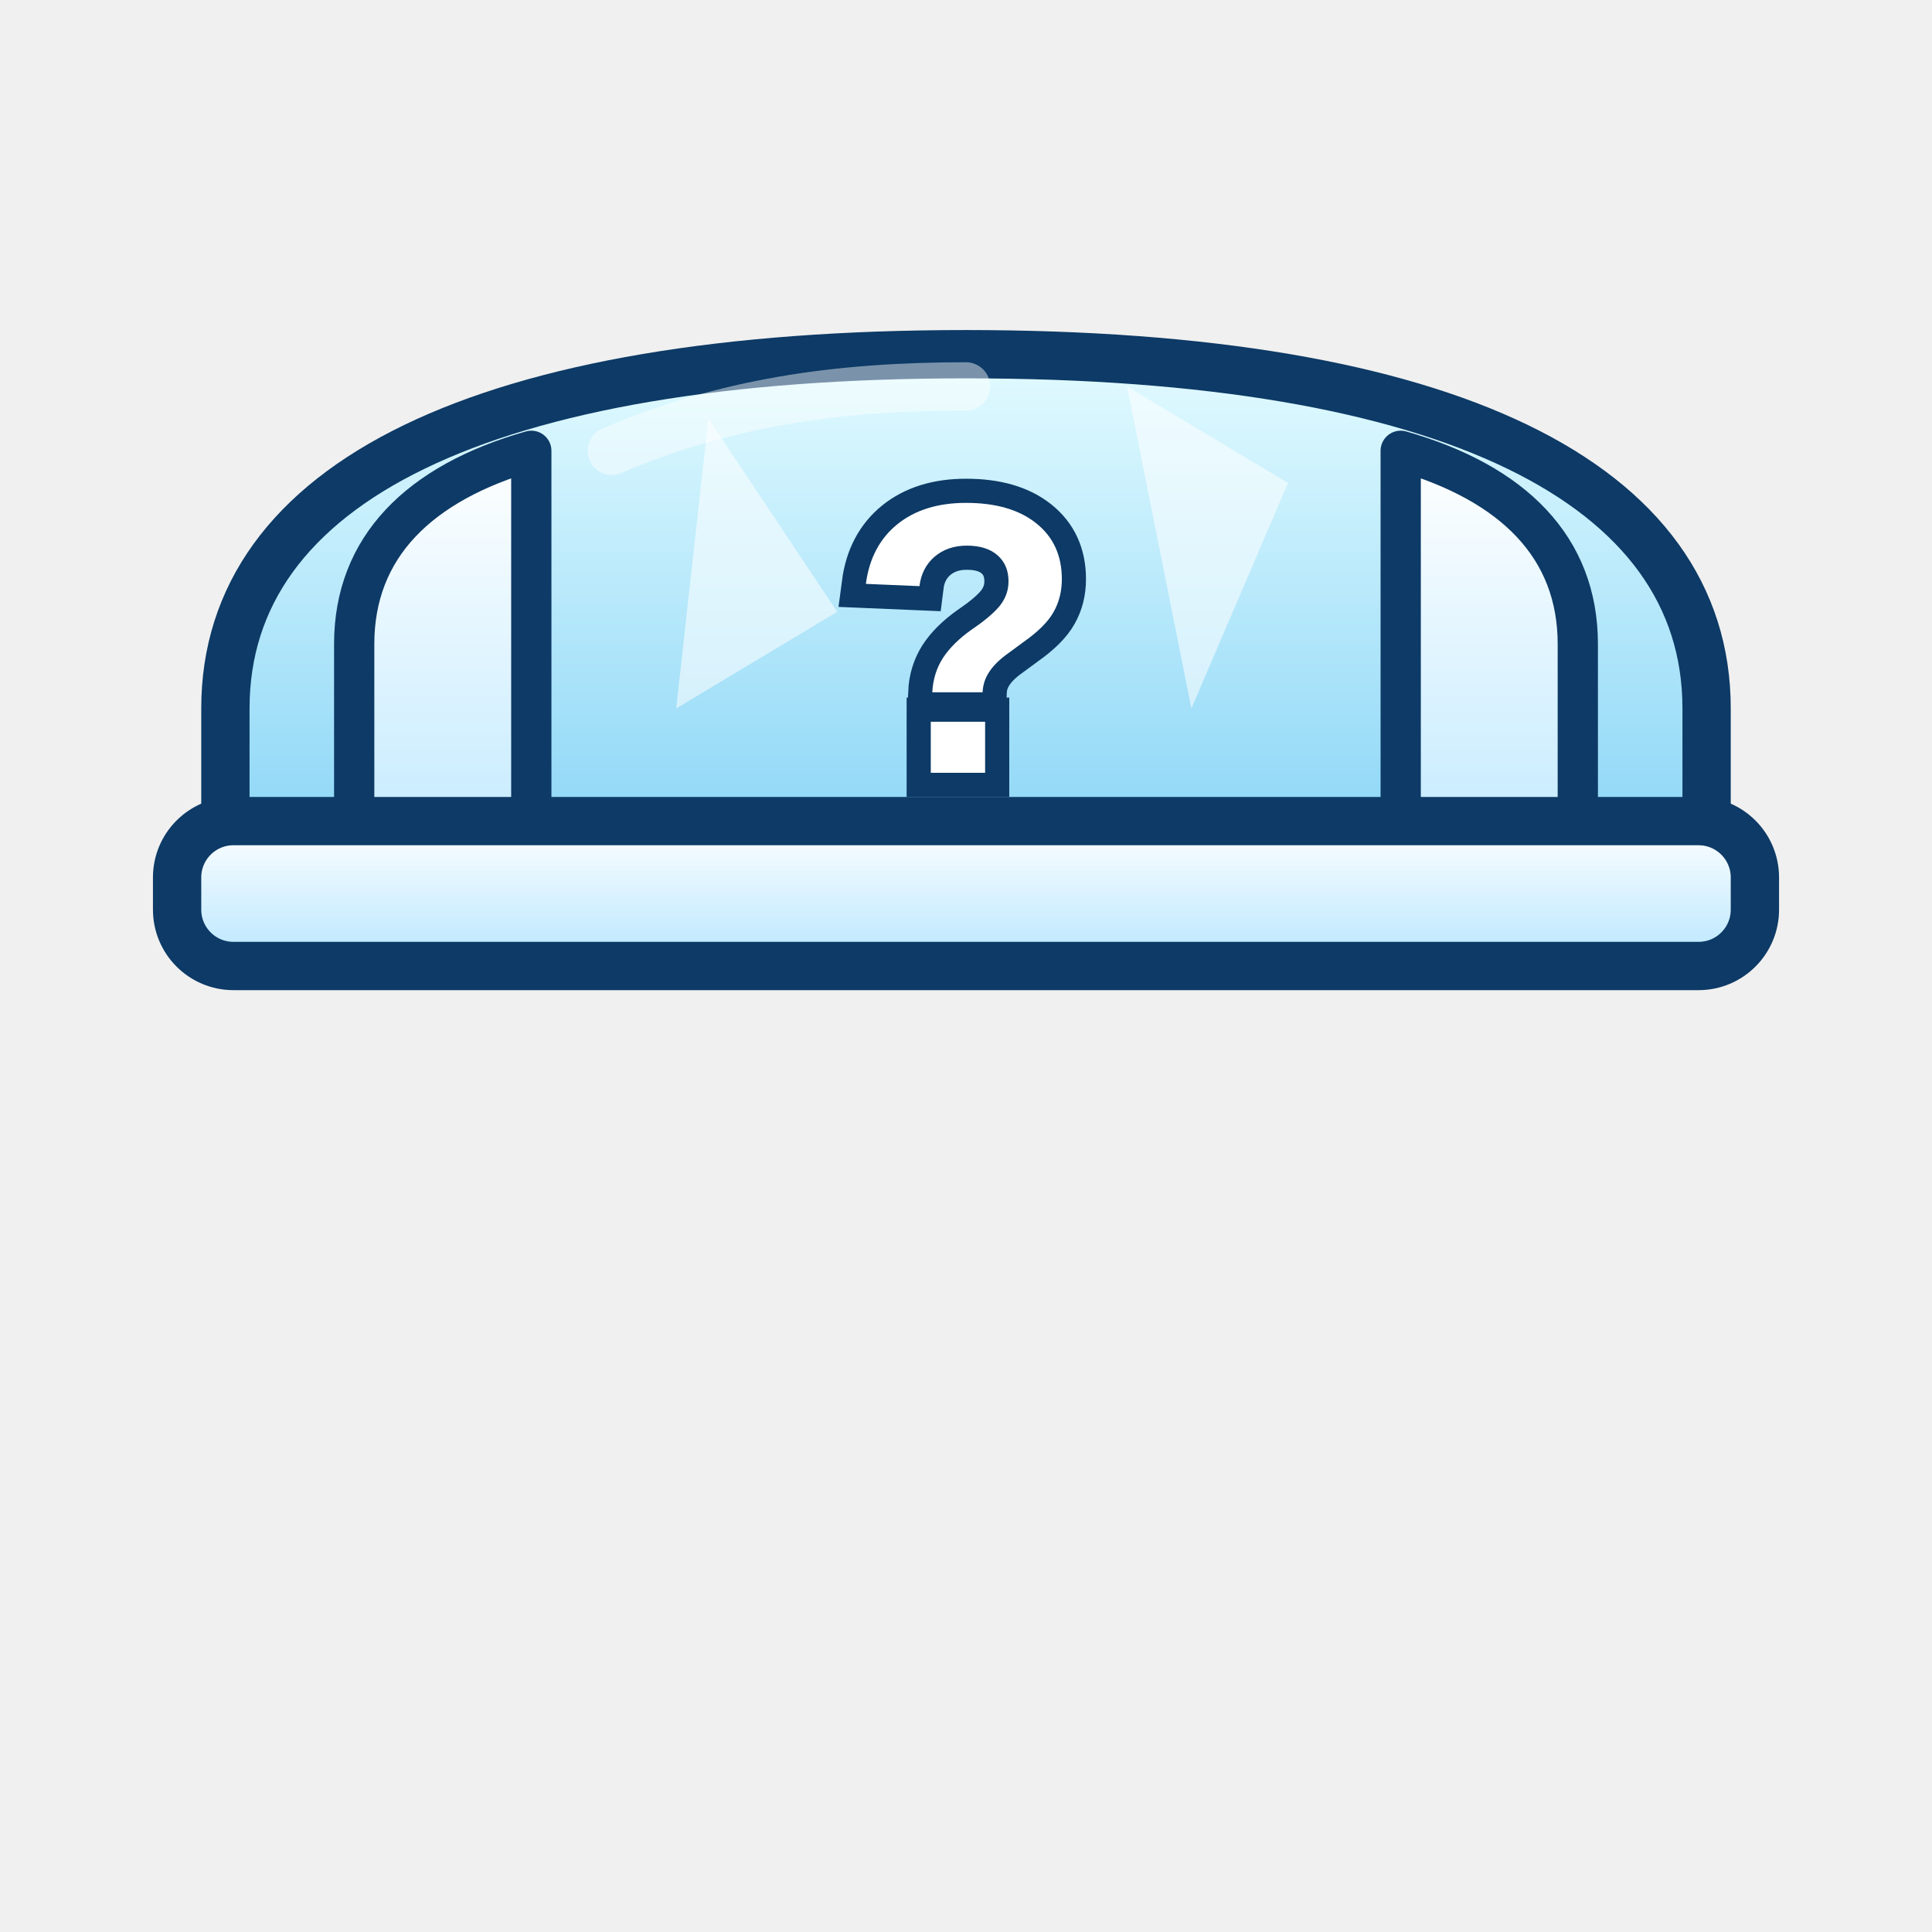
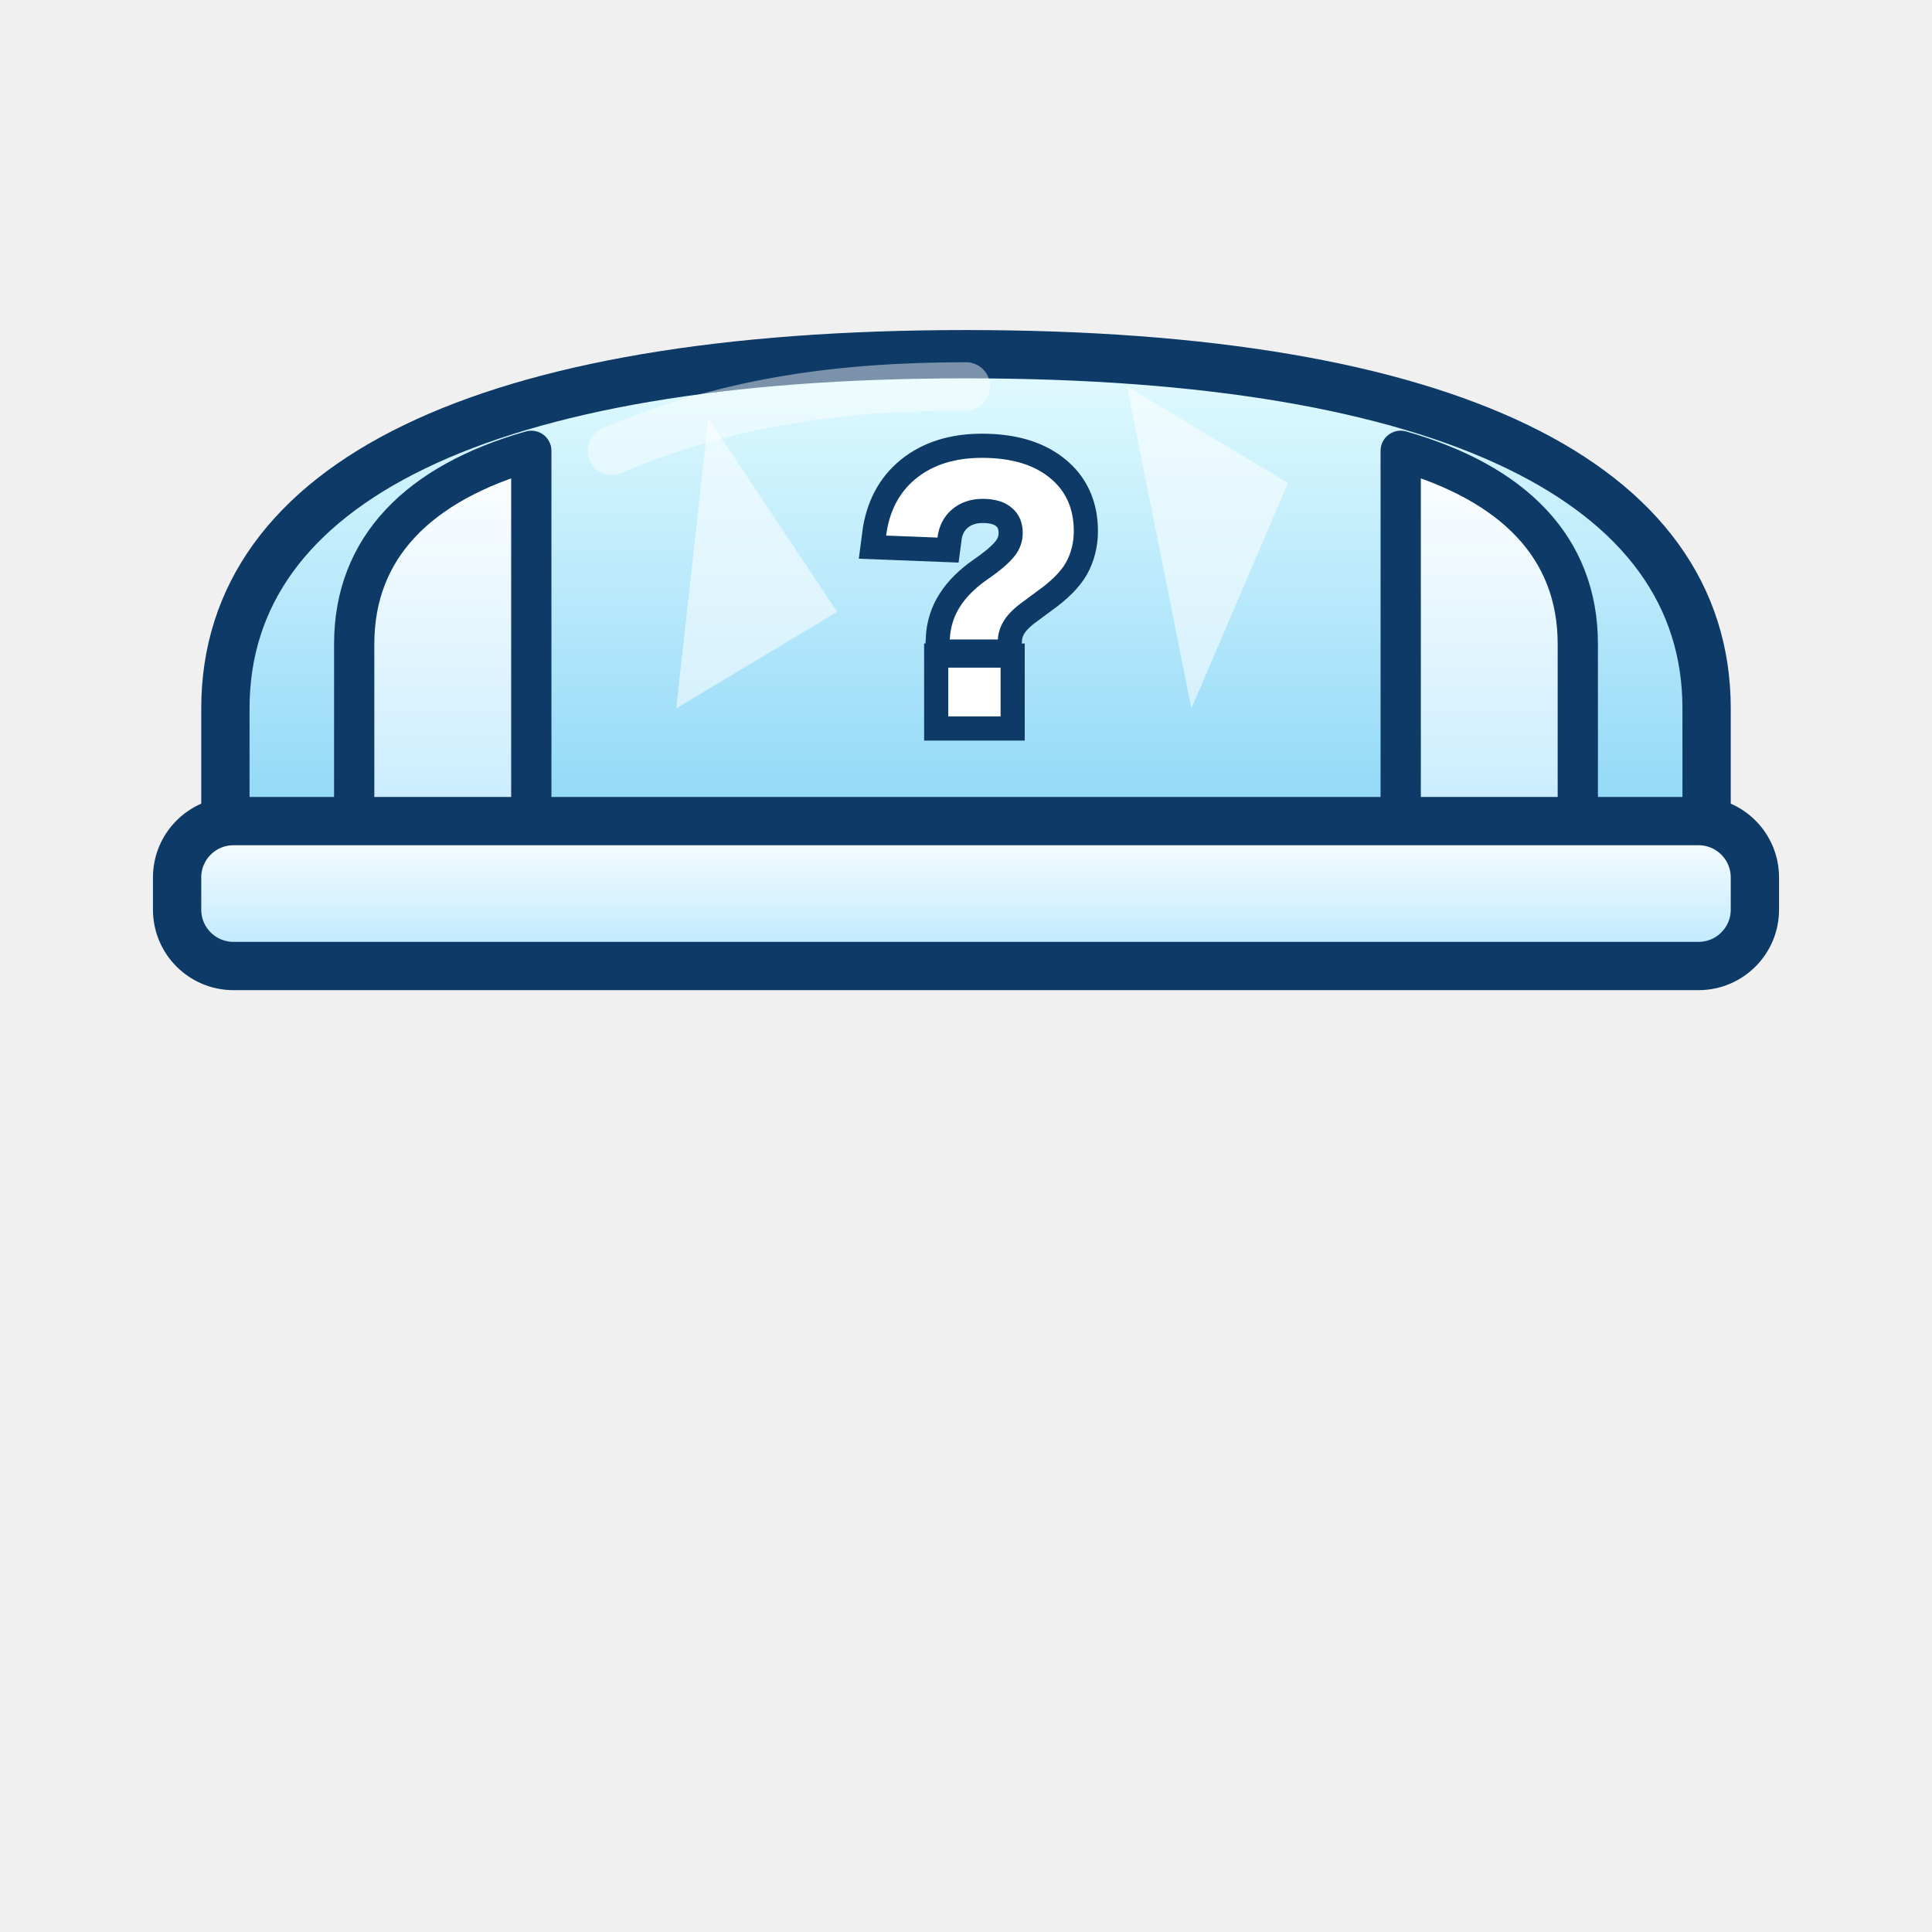
<svg xmlns="http://www.w3.org/2000/svg" viewBox="0 0 120 120" width="120" height="120">
  <defs>
    <linearGradient id="l" x1="0" y1="0" x2="0" y2="1">
      <stop offset="0" stop-color="#E3FBFF" />
      <stop offset="1" stop-color="#7CCFF5" />
    </linearGradient>
    <linearGradient id="g" x1="0" y1="0" x2="0" y2="1">
      <stop offset="0" stop-color="#FFFFFF" />
      <stop offset="1" stop-color="#B7E6FF" />
    </linearGradient>
  </defs>
  <path d="M14 58V44C14 30 30 22 60 22S106 30 106 44V58Z" fill="url(#l)" stroke="#0D3A66" stroke-width="3" stroke-linejoin="round" />
  <path d="M44 26l8 12-10 6zM70 24l10 6-6 14z" fill="#fff" opacity=".55" />
  <path d="M22 58V40c0-6 4-10 11-12v30z" fill="url(#g)" stroke="#0D3A66" stroke-width="2.5" stroke-linejoin="round" />
  <path d="M98 58V40c0-6-4-10-11-12v30z" fill="url(#g)" stroke="#0D3A66" stroke-width="2.5" stroke-linejoin="round" />
  <path d="M38 28c7-3 14-4 22-4" fill="none" stroke="#fff" stroke-width="3" stroke-linecap="round" opacity=".45" />
  <rect x="11" y="51" width="98" height="9" rx="3.5" fill="url(#g)" stroke="#0D3A66" stroke-width="3" />
-   <text x="60" y="48" text-anchor="middle" font-family="Arial Black, Arial, sans-serif" font-weight="900" font-size="24" fill="#FFFFFF" stroke="#0D3A66" stroke-width="3" paint-order="stroke">?</text>
+   <text x="61" y="44.5" text-anchor="middle" font-family="Arial Black, Arial, sans-serif" font-weight="900" font-size="23" fill="#FFFFFF" stroke="#0D3A66" stroke-width="3" paint-order="stroke">?</text>
</svg>
